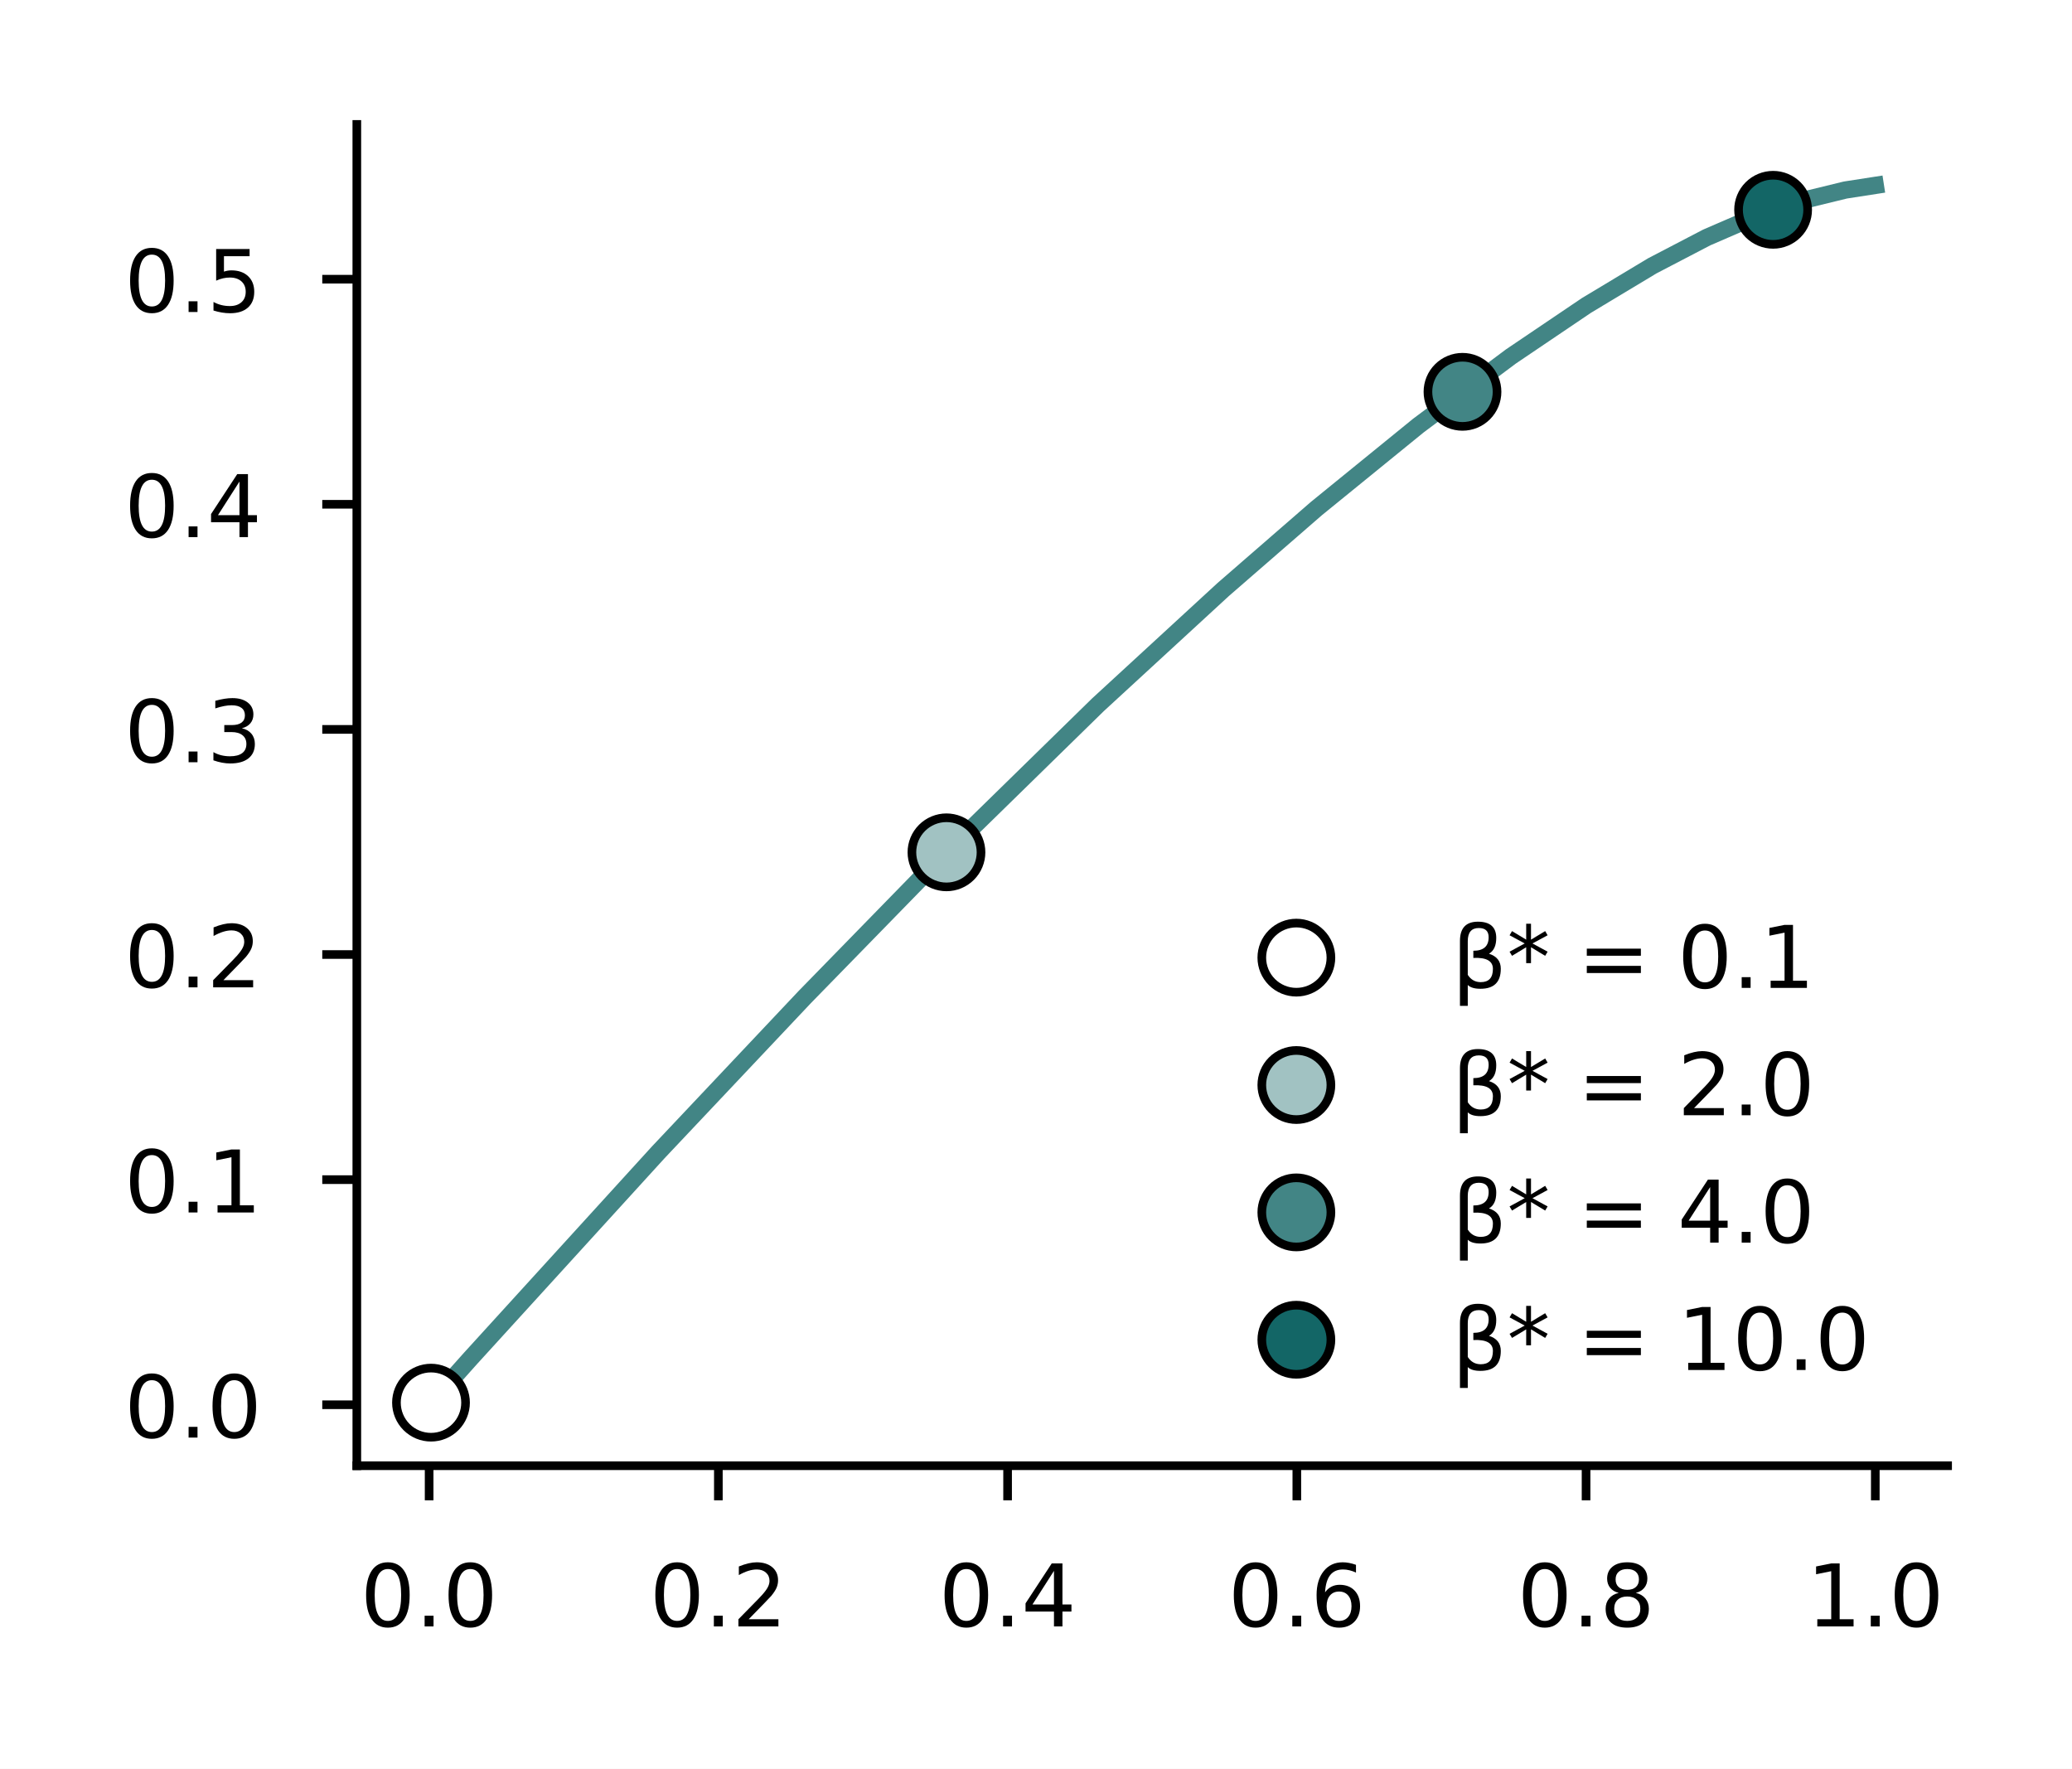
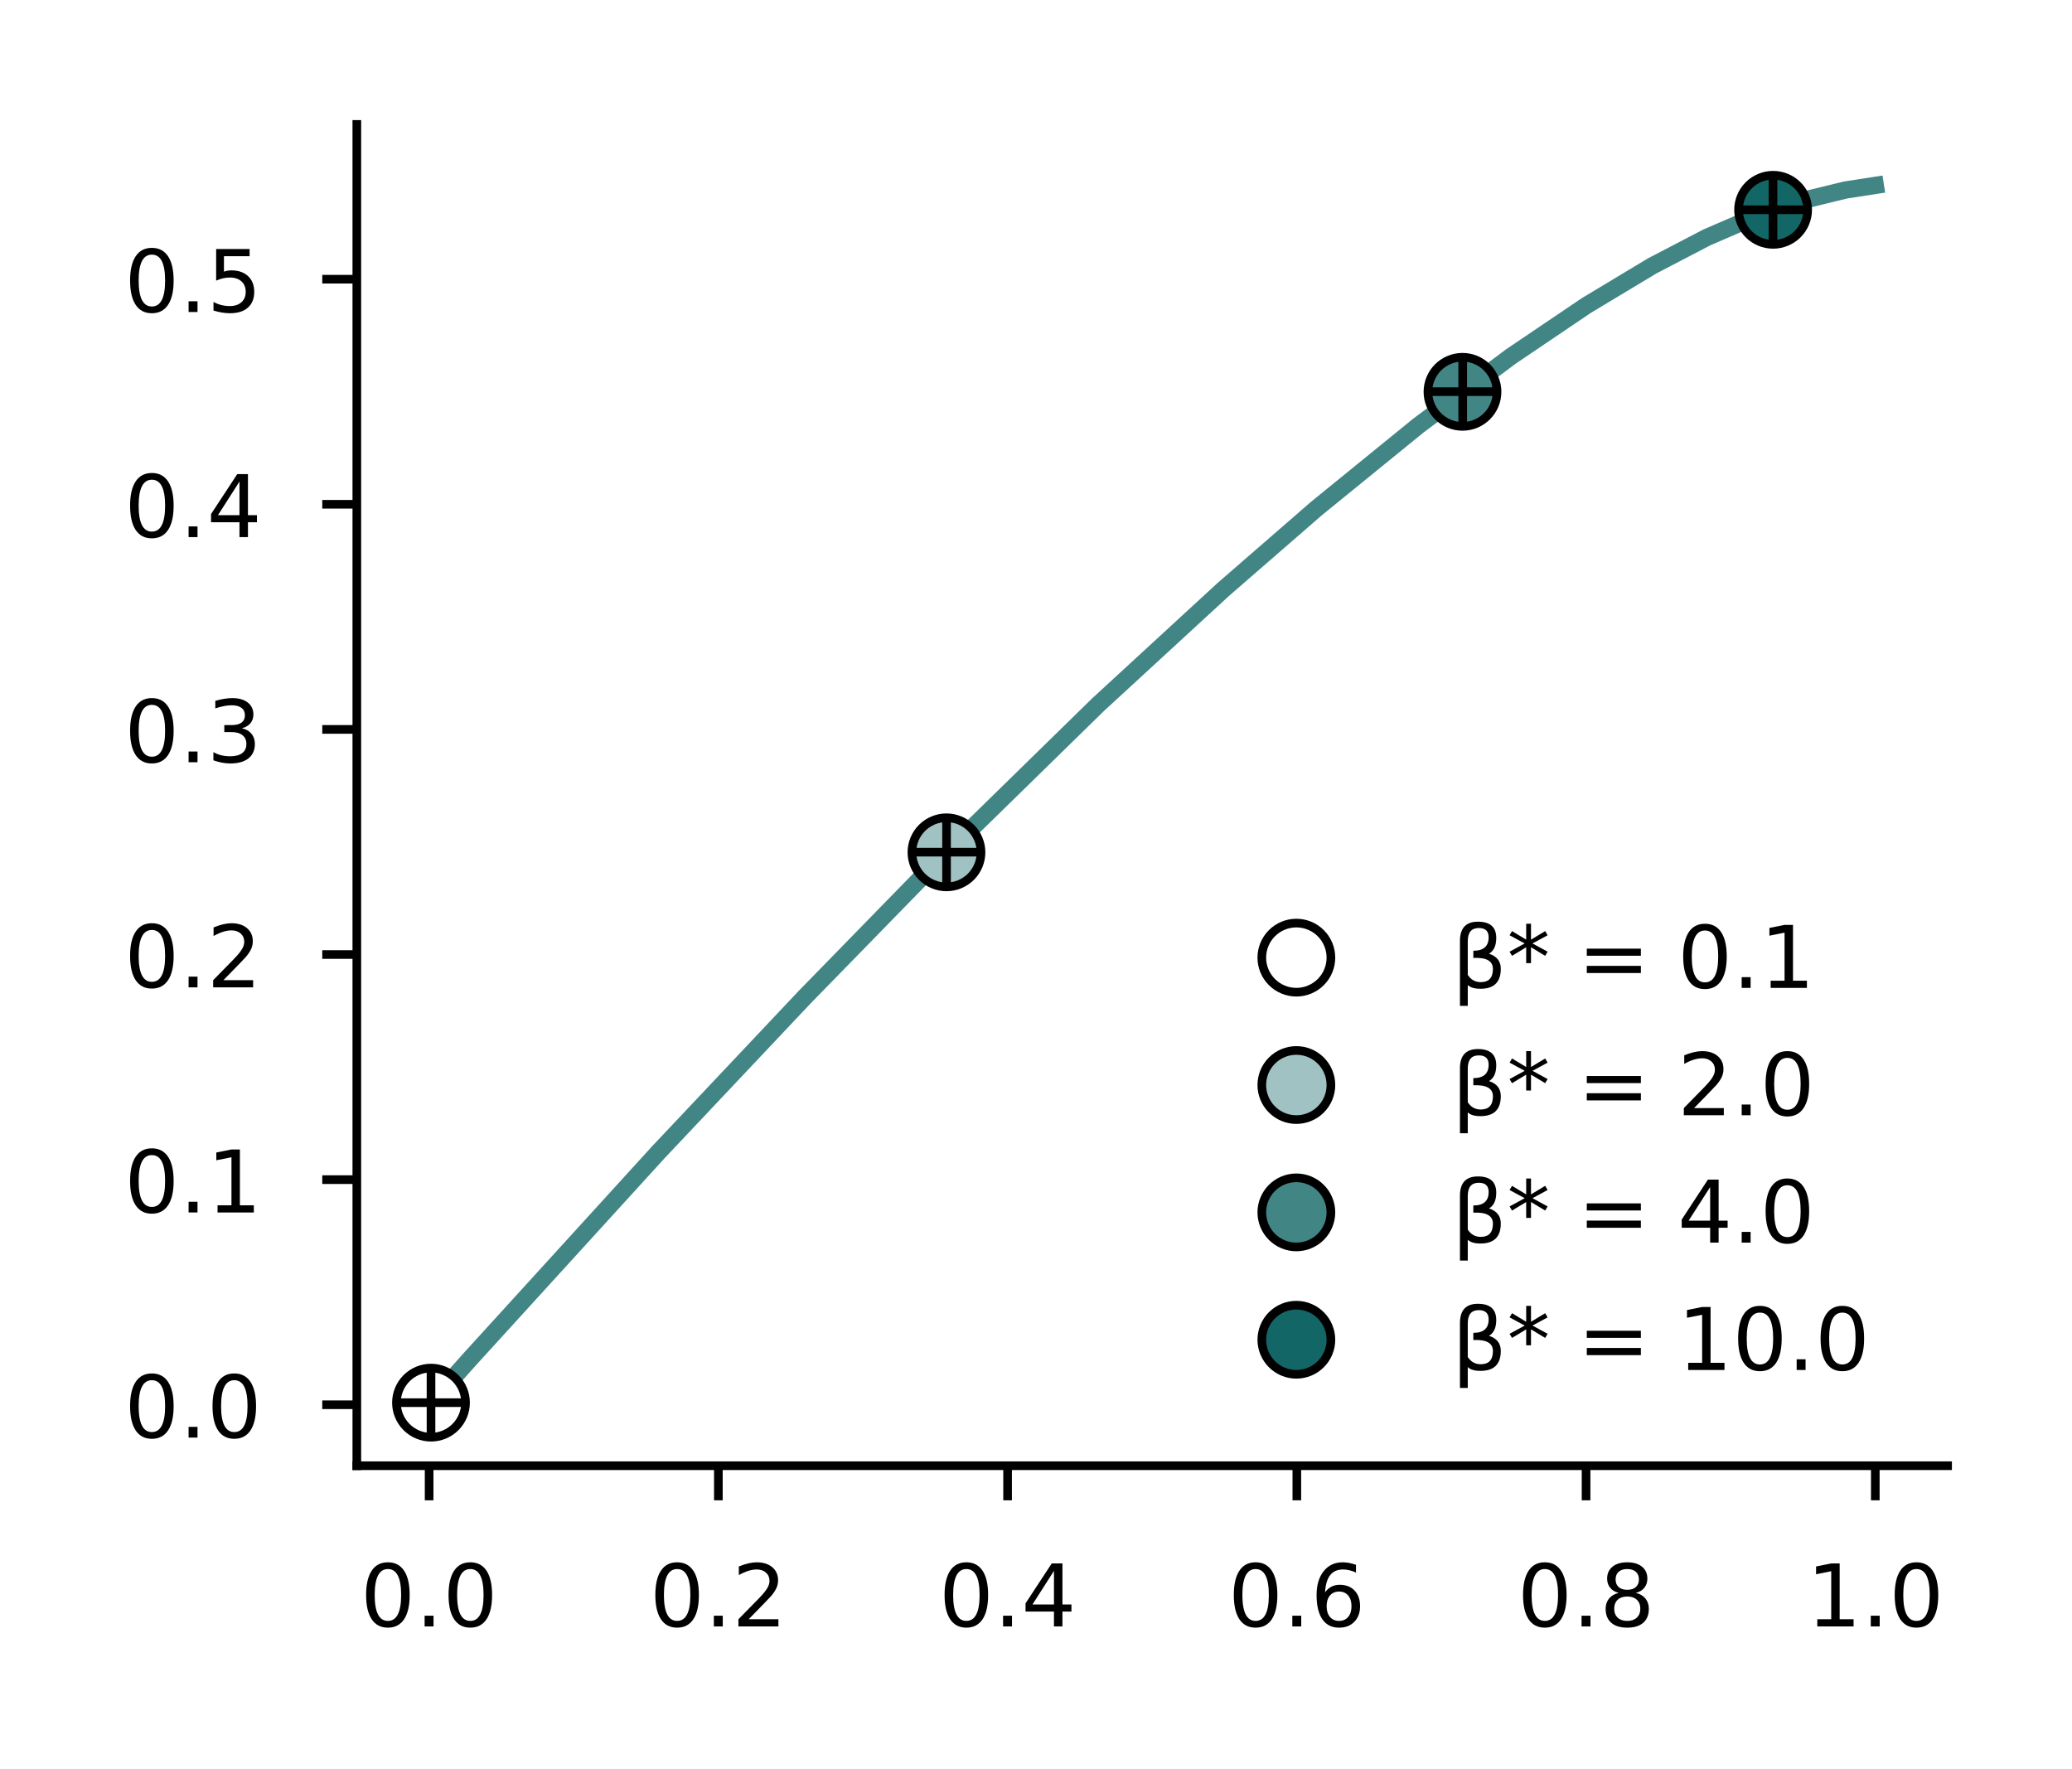
<svg xmlns="http://www.w3.org/2000/svg" xmlns:xlink="http://www.w3.org/1999/xlink" width="119.922pt" height="102.355pt" viewBox="0 0 119.922 102.355" version="1.1">
  <defs>
    <style type="text/css">*{stroke-linejoin: round; stroke-linecap: butt}</style>
  </defs>
  <g id="figure_1">
    <g id="patch_1">
      <path d="M 0 102.355  L 119.922 102.355  L 119.922 0  L 0 0  z " style="fill: #ffffff" />
    </g>
    <g id="axes_1">
      <g id="patch_2">
        <path d="M 20.652 84.816  L 112.722 84.816  L 112.722 7.2  L 20.652 7.2  z " style="fill: #ffffff" />
      </g>
      <g id="matplotlib.axis_1">
        <g id="xtick_1">
          <g id="line2d_1">
            <defs>
-               <path id="mb0a2037ade" d="M 0 0  L 0 2  " style="stroke: #000000; stroke-width: 0.5" />
+               <path id="m355828749e" d="M 0 0  L 0 2  " style="stroke: #000000; stroke-width: 0.5" />
            </defs>
            <g>
-               <use xlink:href="#mb0a2037ade" x="24.837" y="84.816" style="stroke: #000000; stroke-width: 0.5" />
+               <use xlink:href="#m355828749e" x="24.837" y="84.816" style="stroke: #000000; stroke-width: 0.5" />
            </g>
          </g>
          <g id="text_1">
            <g transform="translate(20.86078 94.11522) scale(0.05 -0.05)">
              <defs>
                <path id="DejaVuSans-30" d="M 2034 4250  Q 1547 4250 1301 3770  Q 1056 3291 1056 2328  Q 1056 1369 1301 889  Q 1547 409 2034 409  Q 2525 409 2770 889  Q 3016 1369 3016 2328  Q 3016 3291 2770 3770  Q 2525 4250 2034 4250  z M 2034 4750  Q 2819 4750 3233 4129  Q 3647 3509 3647 2328  Q 3647 1150 3233 529  Q 2819 -91 2034 -91  Q 1250 -91 836 529  Q 422 1150 422 2328  Q 422 3509 836 4129  Q 1250 4750 2034 4750  z " transform="scale(0.015625)" />
                <path id="DejaVuSans-2e" d="M 684 794  L 1344 794  L 1344 0  L 684 0  L 684 794  z " transform="scale(0.015625)" />
              </defs>
              <use xlink:href="#DejaVuSans-30" />
              <use xlink:href="#DejaVuSans-2e" x="63.623" />
              <use xlink:href="#DejaVuSans-30" x="95.41" />
            </g>
          </g>
        </g>
        <g id="xtick_2">
          <g id="line2d_2">
            <g>
-               <use xlink:href="#mb0a2037ade" x="41.577" y="84.816" style="stroke: #000000; stroke-width: 0.5" />
+               <use xlink:href="#m355828749e" x="41.577" y="84.816" style="stroke: #000000; stroke-width: 0.5" />
            </g>
          </g>
          <g id="text_2">
            <g transform="translate(37.60078 94.11522) scale(0.05 -0.05)">
              <defs>
                <path id="DejaVuSans-32" d="M 1228 531  L 3431 531  L 3431 0  L 469 0  L 469 531  Q 828 903 1448 1529  Q 2069 2156 2228 2338  Q 2531 2678 2651 2914  Q 2772 3150 2772 3378  Q 2772 3750 2511 3984  Q 2250 4219 1831 4219  Q 1534 4219 1204 4116  Q 875 4013 500 3803  L 500 4441  Q 881 4594 1212 4672  Q 1544 4750 1819 4750  Q 2544 4750 2975 4387  Q 3406 4025 3406 3419  Q 3406 3131 3298 2873  Q 3191 2616 2906 2266  Q 2828 2175 2409 1742  Q 1991 1309 1228 531  z " transform="scale(0.015625)" />
              </defs>
              <use xlink:href="#DejaVuSans-30" />
              <use xlink:href="#DejaVuSans-2e" x="63.623" />
              <use xlink:href="#DejaVuSans-32" x="95.41" />
            </g>
          </g>
        </g>
        <g id="xtick_3">
          <g id="line2d_3">
            <g>
-               <use xlink:href="#mb0a2037ade" x="58.317" y="84.816" style="stroke: #000000; stroke-width: 0.5" />
+               <use xlink:href="#m355828749e" x="58.317" y="84.816" style="stroke: #000000; stroke-width: 0.5" />
            </g>
          </g>
          <g id="text_3">
            <g transform="translate(54.34078 94.11522) scale(0.05 -0.05)">
              <defs>
                <path id="DejaVuSans-34" d="M 2419 4116  L 825 1625  L 2419 1625  L 2419 4116  z M 2253 4666  L 3047 4666  L 3047 1625  L 3713 1625  L 3713 1100  L 3047 1100  L 3047 0  L 2419 0  L 2419 1100  L 313 1100  L 313 1709  L 2253 4666  z " transform="scale(0.015625)" />
              </defs>
              <use xlink:href="#DejaVuSans-30" />
              <use xlink:href="#DejaVuSans-2e" x="63.623" />
              <use xlink:href="#DejaVuSans-34" x="95.41" />
            </g>
          </g>
        </g>
        <g id="xtick_4">
          <g id="line2d_4">
            <g>
-               <use xlink:href="#mb0a2037ade" x="75.057" y="84.816" style="stroke: #000000; stroke-width: 0.5" />
+               <use xlink:href="#m355828749e" x="75.057" y="84.816" style="stroke: #000000; stroke-width: 0.5" />
            </g>
          </g>
          <g id="text_4">
            <g transform="translate(71.08078 94.11522) scale(0.05 -0.05)">
              <defs>
                <path id="DejaVuSans-36" d="M 2113 2584  Q 1688 2584 1439 2293  Q 1191 2003 1191 1497  Q 1191 994 1439 701  Q 1688 409 2113 409  Q 2538 409 2786 701  Q 3034 994 3034 1497  Q 3034 2003 2786 2293  Q 2538 2584 2113 2584  z M 3366 4563  L 3366 3988  Q 3128 4100 2886 4159  Q 2644 4219 2406 4219  Q 1781 4219 1451 3797  Q 1122 3375 1075 2522  Q 1259 2794 1537 2939  Q 1816 3084 2150 3084  Q 2853 3084 3261 2657  Q 3669 2231 3669 1497  Q 3669 778 3244 343  Q 2819 -91 2113 -91  Q 1303 -91 875 529  Q 447 1150 447 2328  Q 447 3434 972 4092  Q 1497 4750 2381 4750  Q 2619 4750 2861 4703  Q 3103 4656 3366 4563  z " transform="scale(0.015625)" />
              </defs>
              <use xlink:href="#DejaVuSans-30" />
              <use xlink:href="#DejaVuSans-2e" x="63.623" />
              <use xlink:href="#DejaVuSans-36" x="95.41" />
            </g>
          </g>
        </g>
        <g id="xtick_5">
          <g id="line2d_5">
            <g>
-               <use xlink:href="#mb0a2037ade" x="91.797" y="84.816" style="stroke: #000000; stroke-width: 0.5" />
+               <use xlink:href="#m355828749e" x="91.797" y="84.816" style="stroke: #000000; stroke-width: 0.5" />
            </g>
          </g>
          <g id="text_5">
            <g transform="translate(87.82078 94.11522) scale(0.05 -0.05)">
              <defs>
                <path id="DejaVuSans-38" d="M 2034 2216  Q 1584 2216 1326 1975  Q 1069 1734 1069 1313  Q 1069 891 1326 650  Q 1584 409 2034 409  Q 2484 409 2743 651  Q 3003 894 3003 1313  Q 3003 1734 2745 1975  Q 2488 2216 2034 2216  z M 1403 2484  Q 997 2584 770 2862  Q 544 3141 544 3541  Q 544 4100 942 4425  Q 1341 4750 2034 4750  Q 2731 4750 3128 4425  Q 3525 4100 3525 3541  Q 3525 3141 3298 2862  Q 3072 2584 2669 2484  Q 3125 2378 3379 2068  Q 3634 1759 3634 1313  Q 3634 634 3220 271  Q 2806 -91 2034 -91  Q 1263 -91 848 271  Q 434 634 434 1313  Q 434 1759 690 2068  Q 947 2378 1403 2484  z M 1172 3481  Q 1172 3119 1398 2916  Q 1625 2713 2034 2713  Q 2441 2713 2670 2916  Q 2900 3119 2900 3481  Q 2900 3844 2670 4047  Q 2441 4250 2034 4250  Q 1625 4250 1398 4047  Q 1172 3844 1172 3481  z " transform="scale(0.015625)" />
              </defs>
              <use xlink:href="#DejaVuSans-30" />
              <use xlink:href="#DejaVuSans-2e" x="63.623" />
              <use xlink:href="#DejaVuSans-38" x="95.41" />
            </g>
          </g>
        </g>
        <g id="xtick_6">
          <g id="line2d_6">
            <g>
-               <use xlink:href="#mb0a2037ade" x="108.537" y="84.816" style="stroke: #000000; stroke-width: 0.5" />
+               <use xlink:href="#m355828749e" x="108.537" y="84.816" style="stroke: #000000; stroke-width: 0.5" />
            </g>
          </g>
          <g id="text_6">
            <g transform="translate(104.5608 94.11522) scale(0.05 -0.05)">
              <defs>
                <path id="DejaVuSans-31" d="M 794 531  L 1825 531  L 1825 4091  L 703 3866  L 703 4441  L 1819 4666  L 2450 4666  L 2450 531  L 3481 531  L 3481 0  L 794 0  L 794 531  z " transform="scale(0.015625)" />
              </defs>
              <use xlink:href="#DejaVuSans-31" />
              <use xlink:href="#DejaVuSans-2e" x="63.623" />
              <use xlink:href="#DejaVuSans-30" x="95.41" />
            </g>
          </g>
        </g>
      </g>
      <g id="matplotlib.axis_2">
        <g id="ytick_1">
          <g id="line2d_7">
            <defs>
-               <path id="me096b8050c" d="M 0 0  L -2 0  " style="stroke: #000000; stroke-width: 0.5" />
+               <path id="m7f4e2c3bd0" d="M 0 0  L -2 0  " style="stroke: #000000; stroke-width: 0.5" />
            </defs>
            <g>
-               <use xlink:href="#me096b8050c" x="20.652" y="81.288" style="stroke: #000000; stroke-width: 0.5" />
+               <use xlink:href="#m7f4e2c3bd0" x="20.652" y="81.288" style="stroke: #000000; stroke-width: 0.5" />
            </g>
          </g>
          <g id="text_7">
            <g transform="translate(7.2 83.18761) scale(0.05 -0.05)">
              <use xlink:href="#DejaVuSans-30" />
              <use xlink:href="#DejaVuSans-2e" x="63.623" />
              <use xlink:href="#DejaVuSans-30" x="95.41" />
            </g>
          </g>
        </g>
        <g id="ytick_2">
          <g id="line2d_8">
            <g>
-               <use xlink:href="#me096b8050c" x="20.652" y="68.261" style="stroke: #000000; stroke-width: 0.5" />
+               <use xlink:href="#m7f4e2c3bd0" x="20.652" y="68.261" style="stroke: #000000; stroke-width: 0.5" />
            </g>
          </g>
          <g id="text_8">
            <g transform="translate(7.2 70.16101) scale(0.05 -0.05)">
              <use xlink:href="#DejaVuSans-30" />
              <use xlink:href="#DejaVuSans-2e" x="63.623" />
              <use xlink:href="#DejaVuSans-31" x="95.41" />
            </g>
          </g>
        </g>
        <g id="ytick_3">
          <g id="line2d_9">
            <g>
-               <use xlink:href="#me096b8050c" x="20.652" y="55.235" style="stroke: #000000; stroke-width: 0.5" />
+               <use xlink:href="#m7f4e2c3bd0" x="20.652" y="55.235" style="stroke: #000000; stroke-width: 0.5" />
            </g>
          </g>
          <g id="text_9">
            <g transform="translate(7.2 57.1344) scale(0.05 -0.05)">
              <use xlink:href="#DejaVuSans-30" />
              <use xlink:href="#DejaVuSans-2e" x="63.623" />
              <use xlink:href="#DejaVuSans-32" x="95.41" />
            </g>
          </g>
        </g>
        <g id="ytick_4">
          <g id="line2d_10">
            <g>
-               <use xlink:href="#me096b8050c" x="20.652" y="42.208" style="stroke: #000000; stroke-width: 0.5" />
+               <use xlink:href="#m7f4e2c3bd0" x="20.652" y="42.208" style="stroke: #000000; stroke-width: 0.5" />
            </g>
          </g>
          <g id="text_10">
            <g transform="translate(7.2 44.1078) scale(0.05 -0.05)">
              <defs>
                <path id="DejaVuSans-33" d="M 2597 2516  Q 3050 2419 3304 2112  Q 3559 1806 3559 1356  Q 3559 666 3084 287  Q 2609 -91 1734 -91  Q 1441 -91 1130 -33  Q 819 25 488 141  L 488 750  Q 750 597 1062 519  Q 1375 441 1716 441  Q 2309 441 2620 675  Q 2931 909 2931 1356  Q 2931 1769 2642 2001  Q 2353 2234 1838 2234  L 1294 2234  L 1294 2753  L 1863 2753  Q 2328 2753 2575 2939  Q 2822 3125 2822 3475  Q 2822 3834 2567 4026  Q 2313 4219 1838 4219  Q 1578 4219 1281 4162  Q 984 4106 628 3988  L 628 4550  Q 988 4650 1302 4700  Q 1616 4750 1894 4750  Q 2613 4750 3031 4423  Q 3450 4097 3450 3541  Q 3450 3153 3228 2886  Q 3006 2619 2597 2516  z " transform="scale(0.015625)" />
              </defs>
              <use xlink:href="#DejaVuSans-30" />
              <use xlink:href="#DejaVuSans-2e" x="63.623" />
              <use xlink:href="#DejaVuSans-33" x="95.41" />
            </g>
          </g>
        </g>
        <g id="ytick_5">
          <g id="line2d_11">
            <g>
-               <use xlink:href="#me096b8050c" x="20.652" y="29.182" style="stroke: #000000; stroke-width: 0.5" />
+               <use xlink:href="#m7f4e2c3bd0" x="20.652" y="29.182" style="stroke: #000000; stroke-width: 0.5" />
            </g>
          </g>
          <g id="text_11">
            <g transform="translate(7.2 31.0812) scale(0.05 -0.05)">
              <use xlink:href="#DejaVuSans-30" />
              <use xlink:href="#DejaVuSans-2e" x="63.623" />
              <use xlink:href="#DejaVuSans-34" x="95.41" />
            </g>
          </g>
        </g>
        <g id="ytick_6">
          <g id="line2d_12">
            <g>
-               <use xlink:href="#me096b8050c" x="20.652" y="16.155" style="stroke: #000000; stroke-width: 0.5" />
+               <use xlink:href="#m7f4e2c3bd0" x="20.652" y="16.155" style="stroke: #000000; stroke-width: 0.5" />
            </g>
          </g>
          <g id="text_12">
            <g transform="translate(7.2 18.05459) scale(0.05 -0.05)">
              <defs>
                <path id="DejaVuSans-35" d="M 691 4666  L 3169 4666  L 3169 4134  L 1269 4134  L 1269 2991  Q 1406 3038 1543 3061  Q 1681 3084 1819 3084  Q 2600 3084 3056 2656  Q 3513 2228 3513 1497  Q 3513 744 3044 326  Q 2575 -91 1722 -91  Q 1428 -91 1123 -41  Q 819 9 494 109  L 494 744  Q 775 591 1075 516  Q 1375 441 1709 441  Q 2250 441 2565 725  Q 2881 1009 2881 1497  Q 2881 1984 2565 2268  Q 2250 2553 1709 2553  Q 1456 2553 1204 2497  Q 953 2441 691 2322  L 691 4666  z " transform="scale(0.015625)" />
              </defs>
              <use xlink:href="#DejaVuSans-30" />
              <use xlink:href="#DejaVuSans-2e" x="63.623" />
              <use xlink:href="#DejaVuSans-35" x="95.41" />
            </g>
          </g>
        </g>
      </g>
      <g id="line2d_13">
-         <path d="M 24.837 81.288  L 24.837 81.288  L 27.226 78.612  L 38.099 66.681  L 46.575 57.698  L 53.364 50.741  L 63.544 40.785  L 70.793 34.116  L 76.196 29.423  L 82.098 24.622  L 87.45 20.626  L 91.824 17.671  L 95.63 15.383  L 98.783 13.74  L 101.672 12.49  L 104.263 11.616  L 106.806 10.996  L 108.537 10.728  L 108.537 10.728  " clip-path="url(#pded7e296c6)" style="fill: none; stroke: #428585; stroke-linecap: square" />
+         <path d="M 24.837 81.288  L 24.837 81.288  L 27.226 78.612  L 38.099 66.681  L 46.575 57.698  L 53.364 50.741  L 63.544 40.785  L 70.793 34.116  L 76.196 29.423  L 82.098 24.622  L 87.45 20.626  L 91.824 17.671  L 95.63 15.383  L 98.783 13.74  L 101.672 12.49  L 104.263 11.616  L 106.806 10.996  L 108.537 10.728  L 108.537 10.728  " clip-path="url(#p5b41d56895)" style="fill: none; stroke: #428585; stroke-linecap: square" />
      </g>
      <g id="line2d_14">
        <defs>
-           <path id="m292e407651" d="M 0 2  C 0.53 2 1.039 1.789 1.414 1.414  C 1.789 1.039 2 0.53 2 0  C 2 -0.53 1.789 -1.039 1.414 -1.414  C 1.039 -1.789 0.53 -2 0 -2  C -0.53 -2 -1.039 -1.789 -1.414 -1.414  C -1.789 -1.039 -2 -0.53 -2 0  C -2 0.53 -1.789 1.039 -1.414 1.414  C -1.039 1.789 -0.53 2 0 2  z " style="stroke: #000000; stroke-width: 0.5" />
-         </defs>
-         <g clip-path="url(#pded7e296c6)">
-           <use xlink:href="#m292e407651" x="24.945" y="81.166" style="fill: #ffffff; stroke: #000000; stroke-width: 0.5" />
+           <path id="m8c5bfb17e6" d="M 0 2  C 0.53 2 1.039 1.789 1.414 1.414  C 1.789 1.039 2 0.53 2 0  C 2 -0.53 1.789 -1.039 1.414 -1.414  C 1.039 -1.789 0.53 -2 0 -2  C -0.53 -2 -1.039 -1.789 -1.414 -1.414  C -1.789 -1.039 -2 -0.53 -2 0  C -2 0.53 -1.789 1.039 -1.414 1.414  C -1.039 1.789 -0.53 2 0 2  z " style="stroke: #000000; stroke-width: 0.5" />
+         </defs>
+         <g clip-path="url(#p5b41d56895)">
+           <use xlink:href="#m8c5bfb17e6" x="24.945" y="81.166" style="fill: #ffffff; stroke: #000000; stroke-width: 0.5" />
        </g>
      </g>
      <g id="line2d_15">
        <defs>
-           <path id="m0b80fba16a" d="M 0 2  C 0.53 2 1.039 1.789 1.414 1.414  C 1.789 1.039 2 0.53 2 0  C 2 -0.53 1.789 -1.039 1.414 -1.414  C 1.039 -1.789 0.53 -2 0 -2  C -0.53 -2 -1.039 -1.789 -1.414 -1.414  C -1.789 -1.039 -2 -0.53 -2 0  C -2 0.53 -1.789 1.039 -1.414 1.414  C -1.039 1.789 -0.53 2 0 2  z " style="stroke: #000000; stroke-width: 0.5" />
-         </defs>
-         <g clip-path="url(#pded7e296c6)">
-           <use xlink:href="#m0b80fba16a" x="54.779" y="49.321" style="fill: #a1c2c2; stroke: #000000; stroke-width: 0.5" />
+           <path id="m8a654cdc47" d="M -2 0  L 2 0  M 0 2  L 0 -2  " style="stroke: #000000; stroke-width: 0.5" />
+         </defs>
+         <g clip-path="url(#p5b41d56895)">
+           <use xlink:href="#m8a654cdc47" x="24.946" y="81.166" style="stroke: #000000; stroke-width: 0.5" />
        </g>
      </g>
      <g id="line2d_16">
        <defs>
-           <path id="mfe56acd08c" d="M 0 2  C 0.53 2 1.039 1.789 1.414 1.414  C 1.789 1.039 2 0.53 2 0  C 2 -0.53 1.789 -1.039 1.414 -1.414  C 1.039 -1.789 0.53 -2 0 -2  C -0.53 -2 -1.039 -1.789 -1.414 -1.414  C -1.789 -1.039 -2 -0.53 -2 0  C -2 0.53 -1.789 1.039 -1.414 1.414  C -1.039 1.789 -0.53 2 0 2  z " style="stroke: #000000; stroke-width: 0.5" />
-         </defs>
-         <g clip-path="url(#pded7e296c6)">
-           <use xlink:href="#mfe56acd08c" x="84.645" y="22.673" style="fill: #428585; stroke: #000000; stroke-width: 0.5" />
+           <path id="mf057476ac9" d="M 0 2  C 0.53 2 1.039 1.789 1.414 1.414  C 1.789 1.039 2 0.53 2 0  C 2 -0.53 1.789 -1.039 1.414 -1.414  C 1.039 -1.789 0.53 -2 0 -2  C -0.53 -2 -1.039 -1.789 -1.414 -1.414  C -1.789 -1.039 -2 -0.53 -2 0  C -2 0.53 -1.789 1.039 -1.414 1.414  C -1.039 1.789 -0.53 2 0 2  z " style="stroke: #000000; stroke-width: 0.5" />
+         </defs>
+         <g clip-path="url(#p5b41d56895)">
+           <use xlink:href="#mf057476ac9" x="54.779" y="49.321" style="fill: #a1c2c2; stroke: #000000; stroke-width: 0.5" />
        </g>
      </g>
      <g id="line2d_17">
-         <defs>
-           <path id="m415bba51cf" d="M 0 2  C 0.53 2 1.039 1.789 1.414 1.414  C 1.789 1.039 2 0.53 2 0  C 2 -0.53 1.789 -1.039 1.414 -1.414  C 1.039 -1.789 0.53 -2 0 -2  C -0.53 -2 -1.039 -1.789 -1.414 -1.414  C -1.789 -1.039 -2 -0.53 -2 0  C -2 0.53 -1.789 1.039 -1.414 1.414  C -1.039 1.789 -0.53 2 0 2  z " style="stroke: #000000; stroke-width: 0.5" />
-         </defs>
-         <g clip-path="url(#pded7e296c6)">
-           <use xlink:href="#m415bba51cf" x="102.623" y="12.14" style="fill: #136666; stroke: #000000; stroke-width: 0.5" />
+         <g clip-path="url(#p5b41d56895)">
+           <use xlink:href="#m8a654cdc47" x="54.783" y="49.312" style="stroke: #000000; stroke-width: 0.5" />
+         </g>
+       </g>
+       <g id="line2d_18">
+         <defs>
+           <path id="mef0ab3fb54" d="M 0 2  C 0.53 2 1.039 1.789 1.414 1.414  C 1.789 1.039 2 0.53 2 0  C 2 -0.53 1.789 -1.039 1.414 -1.414  C 1.039 -1.789 0.53 -2 0 -2  C -0.53 -2 -1.039 -1.789 -1.414 -1.414  C -1.789 -1.039 -2 -0.53 -2 0  C -2 0.53 -1.789 1.039 -1.414 1.414  C -1.039 1.789 -0.53 2 0 2  z " style="stroke: #000000; stroke-width: 0.5" />
+         </defs>
+         <g clip-path="url(#p5b41d56895)">
+           <use xlink:href="#mef0ab3fb54" x="84.645" y="22.673" style="fill: #428585; stroke: #000000; stroke-width: 0.5" />
+         </g>
+       </g>
+       <g id="line2d_19">
+         <g clip-path="url(#p5b41d56895)">
+           <use xlink:href="#m8a654cdc47" x="84.658" y="22.664" style="stroke: #000000; stroke-width: 0.5" />
+         </g>
+       </g>
+       <g id="line2d_20">
+         <defs>
+           <path id="m90ee21359d" d="M 0 2  C 0.53 2 1.039 1.789 1.414 1.414  C 1.789 1.039 2 0.53 2 0  C 2 -0.53 1.789 -1.039 1.414 -1.414  C 1.039 -1.789 0.53 -2 0 -2  C -0.53 -2 -1.039 -1.789 -1.414 -1.414  C -1.789 -1.039 -2 -0.53 -2 0  C -2 0.53 -1.789 1.039 -1.414 1.414  C -1.039 1.789 -0.53 2 0 2  z " style="stroke: #000000; stroke-width: 0.5" />
+         </defs>
+         <g clip-path="url(#p5b41d56895)">
+           <use xlink:href="#m90ee21359d" x="102.623" y="12.14" style="fill: #136666; stroke: #000000; stroke-width: 0.5" />
+         </g>
+       </g>
+       <g id="line2d_21">
+         <g clip-path="url(#p5b41d56895)">
+           <use xlink:href="#m8a654cdc47" x="102.617" y="12.139" style="stroke: #000000; stroke-width: 0.5" />
        </g>
      </g>
      <g id="patch_3">
        <path d="M 20.652 84.816  L 20.652 7.2  " style="fill: none; stroke: #000000; stroke-width: 0.5; stroke-linejoin: miter; stroke-linecap: square" />
      </g>
      <g id="patch_4">
        <path d="M 20.652 84.816  L 112.722 84.816  " style="fill: none; stroke: #000000; stroke-width: 0.5; stroke-linejoin: miter; stroke-linecap: square" />
      </g>
      <g id="legend_1">
-         <g id="line2d_18">
+         <g id="line2d_22">
          <g>
-             <use xlink:href="#m292e407651" x="75.03" y="55.415" style="fill: #ffffff; stroke: #000000; stroke-width: 0.5" />
+             <use xlink:href="#m8c5bfb17e6" x="75.03" y="55.415" style="fill: #ffffff; stroke: #000000; stroke-width: 0.5" />
          </g>
        </g>
        <g id="text_13">
          <g transform="translate(84.03016 57.16522) scale(0.05 -0.05)">
            <defs>
              <path id="DejaVuSans-3b2" d="M 1178 216  L 1178 -1331  L 600 -1331  L 600 3478  Q 600 4903 1931 4903  Q 3288 4903 3288 3700  Q 3288 2844 2750 2531  Q 3625 2250 3625 1416  Q 3625 -66 2119 -66  Q 1456 -66 1178 216  z M 1178 966  Q 1525 425 2141 425  Q 3041 425 3041 1406  Q 3041 2288 1591 2219  L 1591 2750  Q 2725 2750 2725 3750  Q 2725 4434 1994 4434  Q 1178 4434 1178 3459  L 1178 966  z " transform="scale(0.015625)" />
              <path id="DejaVuSans-2a" d="M 3009 3897  L 1888 3291  L 3009 2681  L 2828 2375  L 1778 3009  L 1778 1831  L 1422 1831  L 1422 3009  L 372 2375  L 191 2681  L 1313 3291  L 191 3897  L 372 4206  L 1422 3572  L 1422 4750  L 1778 4750  L 1778 3572  L 2828 4206  L 3009 3897  z " transform="scale(0.015625)" />
              <path id="DejaVuSans-20" transform="scale(0.015625)" />
              <path id="DejaVuSans-3d" d="M 678 2906  L 4684 2906  L 4684 2381  L 678 2381  L 678 2906  z M 678 1631  L 4684 1631  L 4684 1100  L 678 1100  L 678 1631  z " transform="scale(0.015625)" />
            </defs>
            <use xlink:href="#DejaVuSans-3b2" />
            <use xlink:href="#DejaVuSans-2a" x="63.818" />
            <use xlink:href="#DejaVuSans-20" x="113.818" />
            <use xlink:href="#DejaVuSans-3d" x="145.605" />
            <use xlink:href="#DejaVuSans-20" x="229.395" />
            <use xlink:href="#DejaVuSans-30" x="261.182" />
            <use xlink:href="#DejaVuSans-2e" x="324.805" />
            <use xlink:href="#DejaVuSans-31" x="356.592" />
          </g>
        </g>
-         <g id="line2d_19">
+         <g id="line2d_23">
          <g>
-             <use xlink:href="#m0b80fba16a" x="75.03" y="62.786" style="fill: #a1c2c2; stroke: #000000; stroke-width: 0.5" />
+             <use xlink:href="#mf057476ac9" x="75.03" y="62.786" style="fill: #a1c2c2; stroke: #000000; stroke-width: 0.5" />
          </g>
        </g>
        <g id="text_14">
          <g transform="translate(84.03016 64.53553) scale(0.05 -0.05)">
            <use xlink:href="#DejaVuSans-3b2" />
            <use xlink:href="#DejaVuSans-2a" x="63.818" />
            <use xlink:href="#DejaVuSans-20" x="113.818" />
            <use xlink:href="#DejaVuSans-3d" x="145.605" />
            <use xlink:href="#DejaVuSans-20" x="229.395" />
            <use xlink:href="#DejaVuSans-32" x="261.182" />
            <use xlink:href="#DejaVuSans-2e" x="324.805" />
            <use xlink:href="#DejaVuSans-30" x="356.592" />
          </g>
        </g>
-         <g id="line2d_20">
+         <g id="line2d_24">
          <g>
-             <use xlink:href="#mfe56acd08c" x="75.03" y="70.156" style="fill: #428585; stroke: #000000; stroke-width: 0.5" />
+             <use xlink:href="#mef0ab3fb54" x="75.03" y="70.156" style="fill: #428585; stroke: #000000; stroke-width: 0.5" />
          </g>
        </g>
        <g id="text_15">
          <g transform="translate(84.03016 71.90584) scale(0.05 -0.05)">
            <use xlink:href="#DejaVuSans-3b2" />
            <use xlink:href="#DejaVuSans-2a" x="63.818" />
            <use xlink:href="#DejaVuSans-20" x="113.818" />
            <use xlink:href="#DejaVuSans-3d" x="145.605" />
            <use xlink:href="#DejaVuSans-20" x="229.395" />
            <use xlink:href="#DejaVuSans-34" x="261.182" />
            <use xlink:href="#DejaVuSans-2e" x="324.805" />
            <use xlink:href="#DejaVuSans-30" x="356.592" />
          </g>
        </g>
-         <g id="line2d_21">
+         <g id="line2d_25">
          <g>
-             <use xlink:href="#m415bba51cf" x="75.03" y="77.526" style="fill: #136666; stroke: #000000; stroke-width: 0.5" />
+             <use xlink:href="#m90ee21359d" x="75.03" y="77.526" style="fill: #136666; stroke: #000000; stroke-width: 0.5" />
          </g>
        </g>
        <g id="text_16">
          <g transform="translate(84.03016 79.27616) scale(0.05 -0.05)">
            <use xlink:href="#DejaVuSans-3b2" />
            <use xlink:href="#DejaVuSans-2a" x="63.818" />
            <use xlink:href="#DejaVuSans-20" x="113.818" />
            <use xlink:href="#DejaVuSans-3d" x="145.605" />
            <use xlink:href="#DejaVuSans-20" x="229.395" />
            <use xlink:href="#DejaVuSans-31" x="261.182" />
            <use xlink:href="#DejaVuSans-30" x="324.805" />
            <use xlink:href="#DejaVuSans-2e" x="388.428" />
            <use xlink:href="#DejaVuSans-30" x="420.215" />
          </g>
        </g>
      </g>
    </g>
  </g>
  <defs>
-     <clipPath id="pded7e296c6">
+     <clipPath id="p5b41d56895">
      <rect x="20.652" y="7.2" width="92.07" height="77.616" />
    </clipPath>
  </defs>
</svg>
